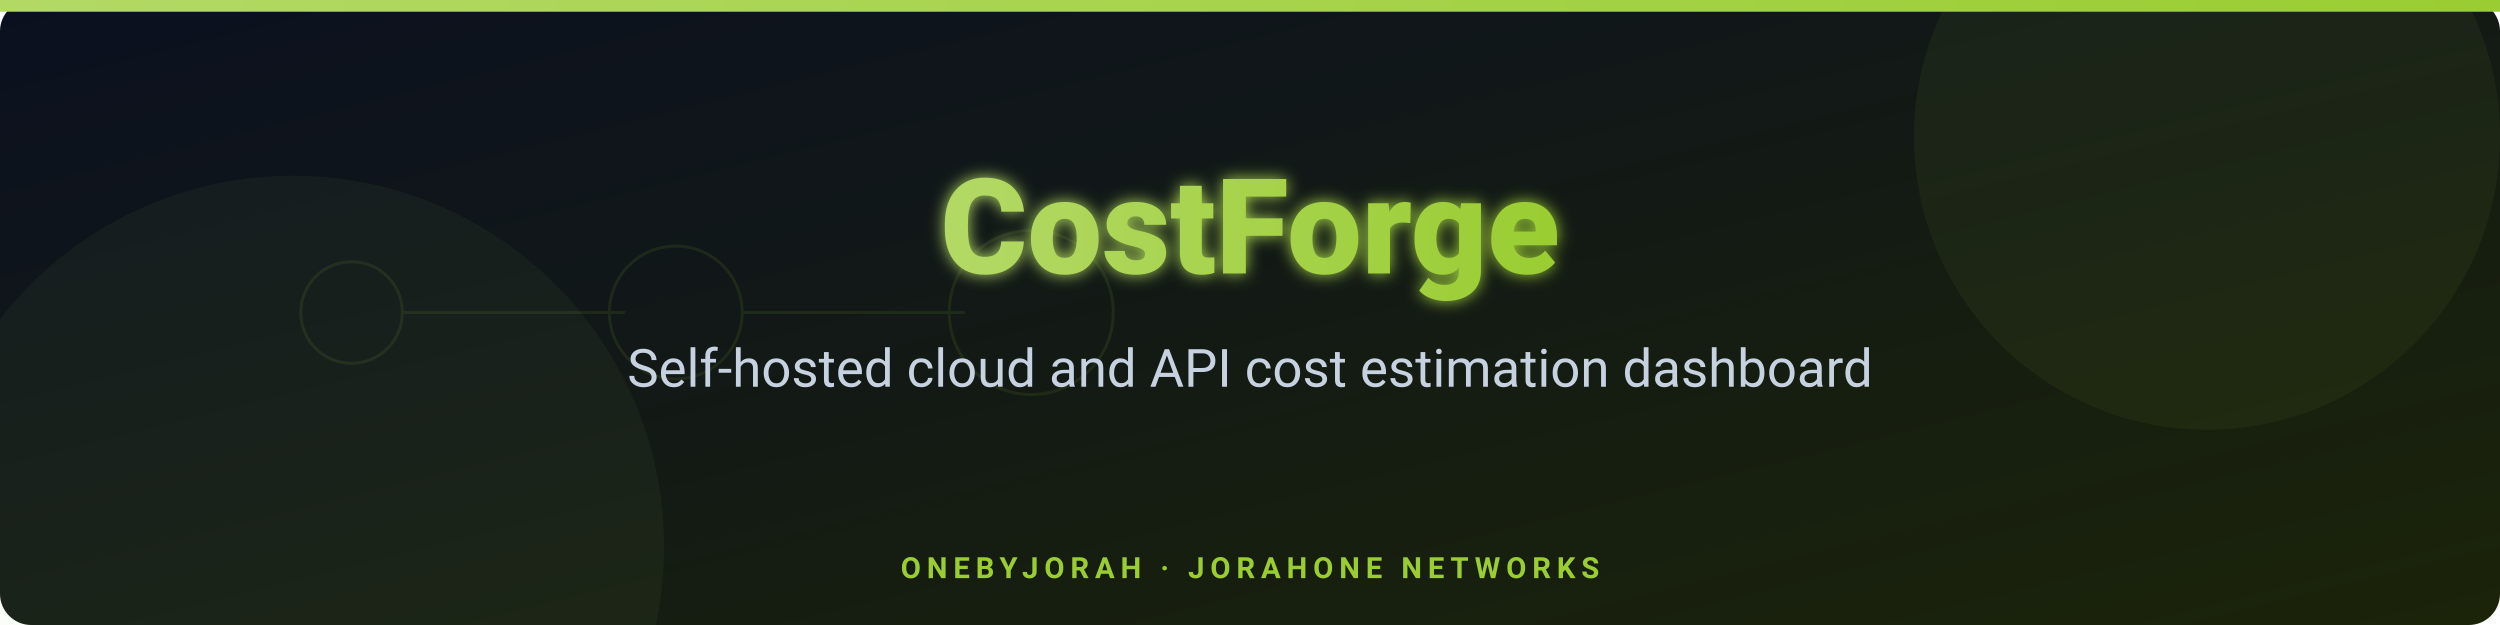
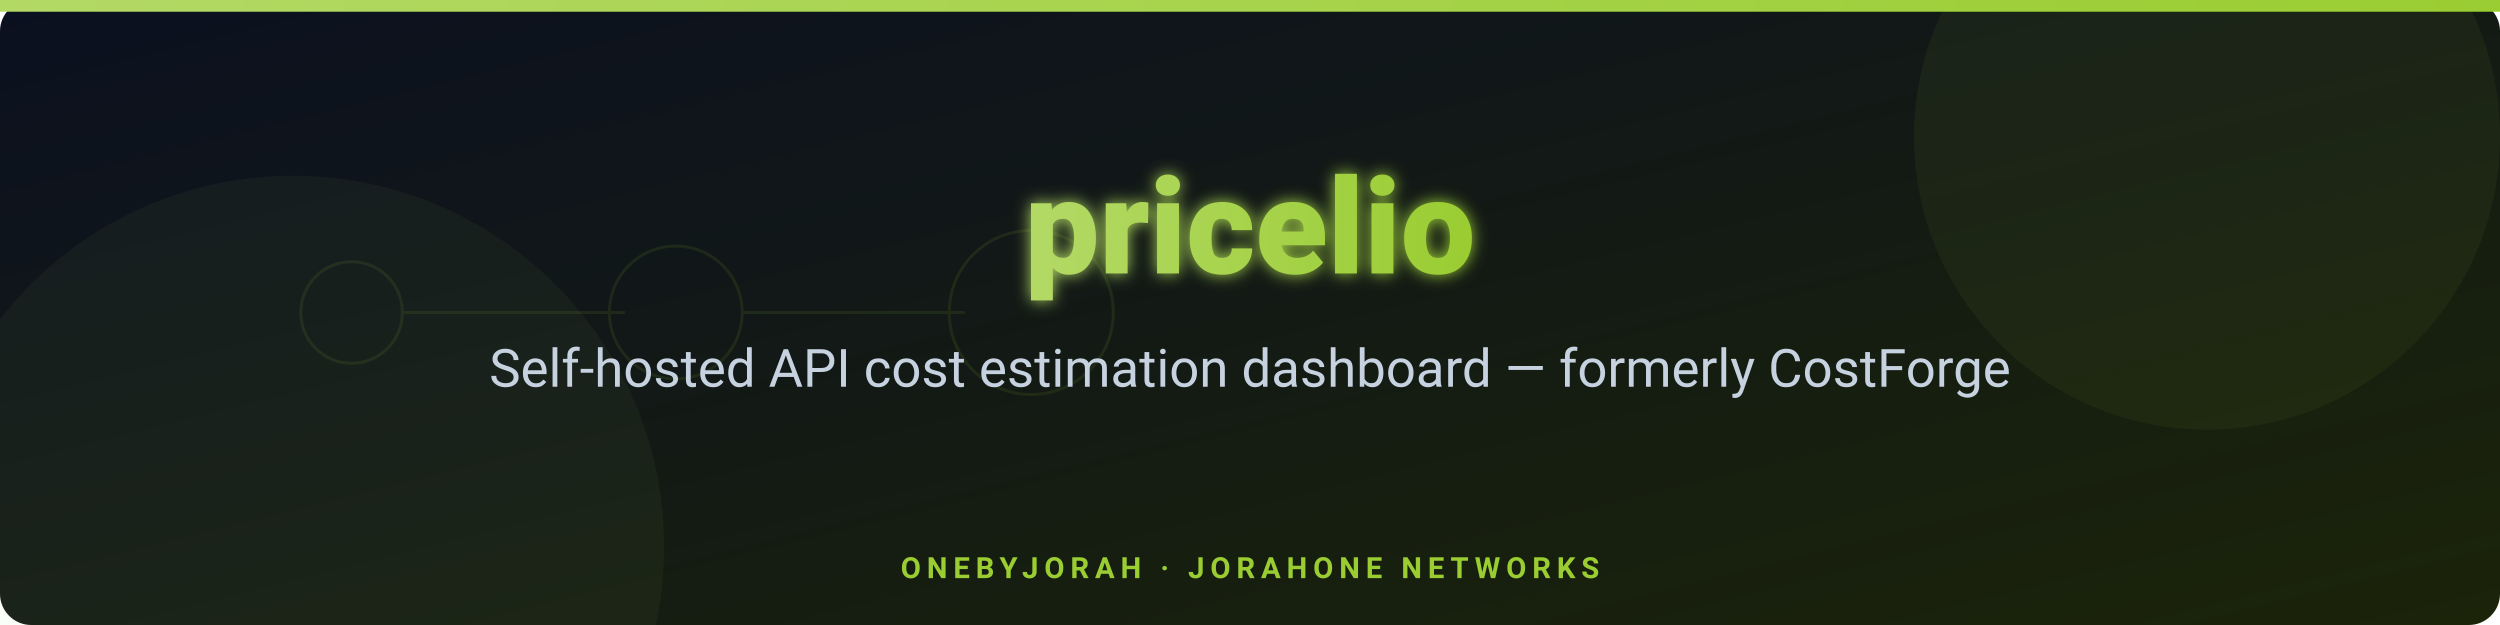
- <svg xmlns="http://www.w3.org/2000/svg" viewBox="0 0 1280 320" width="1280" height="320" role="img" aria-label="CostForge">
+ <svg xmlns="http://www.w3.org/2000/svg" viewBox="0 0 1280 320" width="1280" height="320" role="img" aria-label="pricelio">
  <defs>
    <linearGradient id="bg" x1="0%" y1="0%" x2="100%" y2="100%">
      <stop offset="0%" stop-color="#0b1020" />
      <stop offset="100%" stop-color="#1b2409" />
    </linearGradient>
    <linearGradient id="accent" x1="0%" y1="0%" x2="100%" y2="0%">
      <stop offset="0%" stop-color="#b3d965" />
      <stop offset="100%" stop-color="#9acd32" />
    </linearGradient>
    <filter id="glow" x="-20%" y="-20%" width="140%" height="140%">
      <feGaussianBlur stdDeviation="4" result="b" />
      <feComposite in="SourceGraphic" in2="b" operator="over" />
    </filter>
  </defs>
  <rect width="1280" height="320" rx="16" fill="url(#bg)" />
  <rect x="0" y="0" width="1280" height="6" fill="url(#accent)" />
  <circle cx="1130" cy="70" r="150" fill="#9acd32" opacity="0.06" />
  <circle cx="150" cy="280" r="190" fill="#b3d965" opacity="0.05" />
  <g opacity="0.10" stroke="#9acd32" stroke-width="1.5" fill="none">
    <circle cx="180" cy="160" r="26" />
    <line x1="206" y1="160" x2="320" y2="160" />
    <circle cx="346" cy="160" r="34" />
    <line x1="380" y1="160" x2="494" y2="160" />
    <circle cx="528" cy="160" r="42" />
  </g>
-   <text x="640" y="140" font-family="-apple-system,BlinkMacSystemFont,Segoe UI,Roboto,Helvetica,Arial,sans-serif" font-size="68" font-weight="800" fill="url(#accent)" text-anchor="middle" filter="url(#glow)">CostForge</text>
-   <text x="640" y="198" font-family="-apple-system,BlinkMacSystemFont,Segoe UI,Roboto,Helvetica,Arial,sans-serif" font-size="27" fill="#c7d2e0" text-anchor="middle">Self-hosted cloud and API cost estimation dashboard</text>
+   <text x="640" y="140" font-family="-apple-system,BlinkMacSystemFont,Segoe UI,Roboto,Helvetica,Arial,sans-serif" font-size="68" font-weight="800" fill="url(#accent)" text-anchor="middle" filter="url(#glow)">pricelio</text>
+   <text x="640" y="198" font-family="-apple-system,BlinkMacSystemFont,Segoe UI,Roboto,Helvetica,Arial,sans-serif" font-size="27" fill="#c7d2e0" text-anchor="middle">Self-hosted API cost estimation dashboard — formerly CostForge</text>
  <text x="640" y="252" font-family="-apple-system,BlinkMacSystemFont,Segoe UI,Roboto,Helvetica,Arial,sans-serif" font-size="18" fill="#b3d965" opacity="0.85" text-anchor="middle" />
  <text x="640" y="296" font-family="-apple-system,BlinkMacSystemFont,Segoe UI,Roboto,Helvetica,Arial,sans-serif" font-size="15" font-weight="600" fill="#9acd32" letter-spacing="3" text-anchor="middle">ONEBYJORAH  ·  JORAHONE NETWORKS</text>
</svg>
